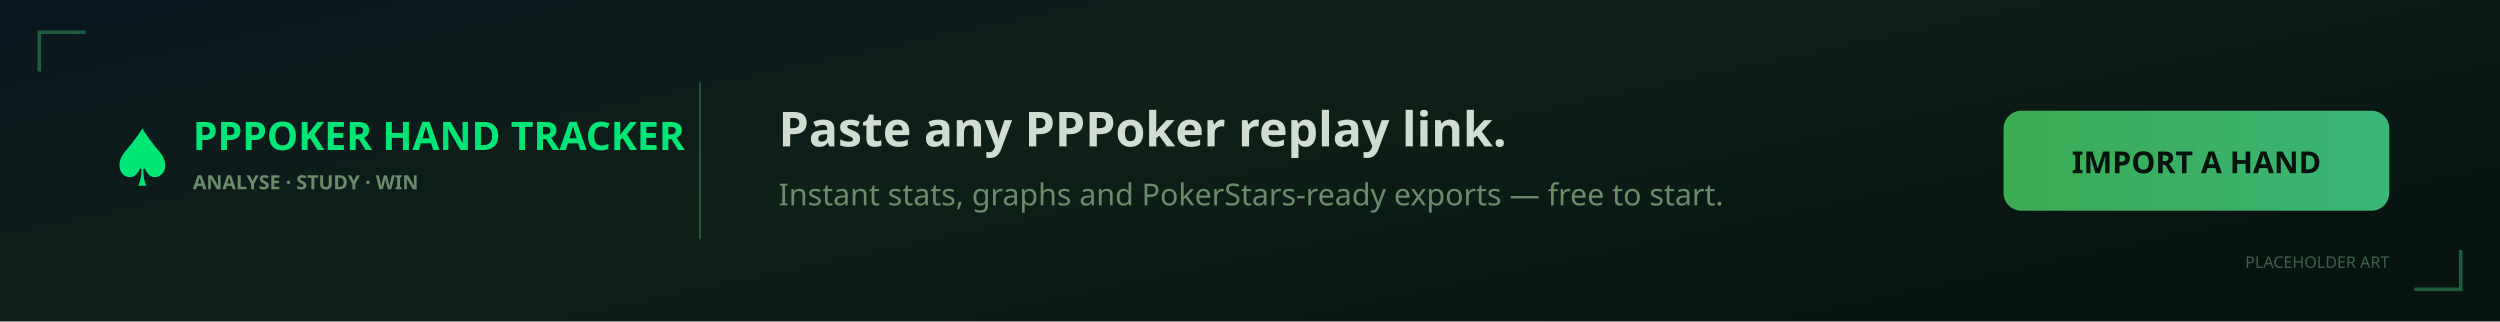
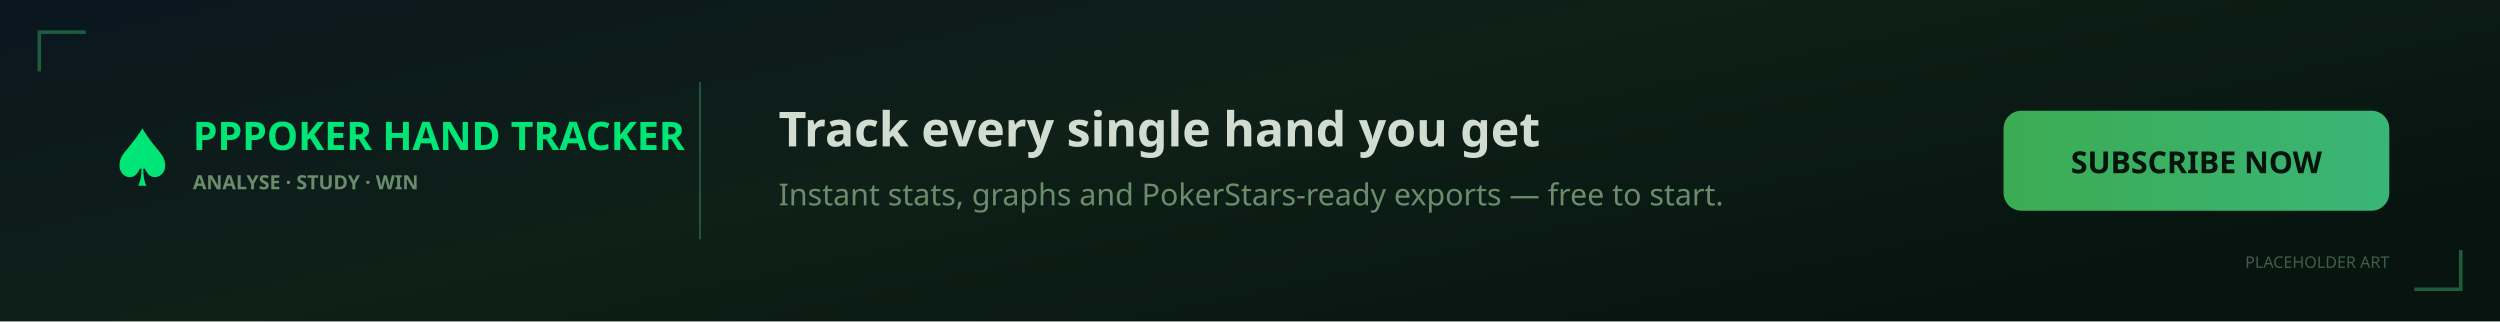
- <svg xmlns="http://www.w3.org/2000/svg" width="1400" height="180" viewBox="0 0 1400 180" role="img" aria-label="Paste any PPPoker replay link and get instant stats, graphs and PokerStars-ready exports">
+ <svg xmlns="http://www.w3.org/2000/svg" width="1400" height="180" viewBox="0 0 1400 180" role="img" aria-label="Track every single hand you get. Instant stats, graphs and PokerStars-ready exports — free to start.">
  <defs>
    <linearGradient id="m1bg" x1="0" y1="0" x2="1" y2="0.6">
      <stop offset="0" stop-color="#0B161F" />
      <stop offset="0.5" stop-color="#0e2018" />
      <stop offset="1" stop-color="#071410" />
    </linearGradient>
    <linearGradient id="m1cta" x1="0" y1="0" x2="1" y2="0">
      <stop offset="0" stop-color="#3CAC53" />
      <stop offset="1" stop-color="#39B577" />
    </linearGradient>
  </defs>
  <rect width="1400" height="180" fill="url(#m1bg)" />
  <path d="M22 40 V18 H48" fill="none" stroke="#1D5D3D" stroke-width="2" />
  <path d="M1378 140 V162 H1352" fill="none" stroke="#1D5D3D" stroke-width="2" />
  <text x="60" y="104" font-size="44" fill="#00e676" font-family="'Segoe UI Symbol', system-ui, sans-serif">♠</text>
  <g font-family="Oxanium, 'Segoe UI', system-ui, sans-serif" fill="#00e676">
    <text x="108" y="84" font-size="22" font-weight="800" textLength="236" lengthAdjust="spacingAndGlyphs">PPPOKER HAND TRACKER</text>
    <text x="108" y="106" font-size="11" font-weight="600" fill="#6b8c6b" textLength="182" lengthAdjust="spacingAndGlyphs">ANALYSE · STUDY · WIN</text>
  </g>
  <line x1="392" y1="46" x2="392" y2="134" stroke="#1D5D3D" stroke-width="1" />
  <g font-family="'Segoe UI', system-ui, sans-serif">
-     <text x="436" y="82" font-size="27" font-weight="700" fill="#d0ddd0" textLength="392" lengthAdjust="spacingAndGlyphs">Paste any PPPoker replay link.</text>
+     <text x="436" y="82" font-size="27" font-weight="700" fill="#d0ddd0" textLength="392" lengthAdjust="spacingAndGlyphs">Track every single hand you get</text>
    <text x="436" y="115" font-size="17" fill="#6b8c6b" textLength="508" lengthAdjust="spacingAndGlyphs">Instant stats, graphs and PokerStars-ready exports — free to start.</text>
  </g>
  <rect x="1122" y="62" width="216" height="56" rx="10" fill="url(#m1cta)" />
-   <text x="1230" y="97" text-anchor="middle" font-size="17" font-weight="700" fill="#04140c" font-family="Oxanium, 'Segoe UI', system-ui, sans-serif" textLength="150" lengthAdjust="spacingAndGlyphs">IMPORT A HAND</text>
+   <text x="1230" y="97" text-anchor="middle" font-size="17" font-weight="700" fill="#04140c" font-family="Oxanium, 'Segoe UI', system-ui, sans-serif" textLength="150" lengthAdjust="spacingAndGlyphs">SUBSCRIBE NOW</text>
  <text x="1338" y="150" text-anchor="end" font-size="9" fill="#3f5f4a" font-family="'Segoe UI', system-ui, sans-serif" textLength="82" lengthAdjust="spacingAndGlyphs">PLACEHOLDER ART</text>
</svg>
